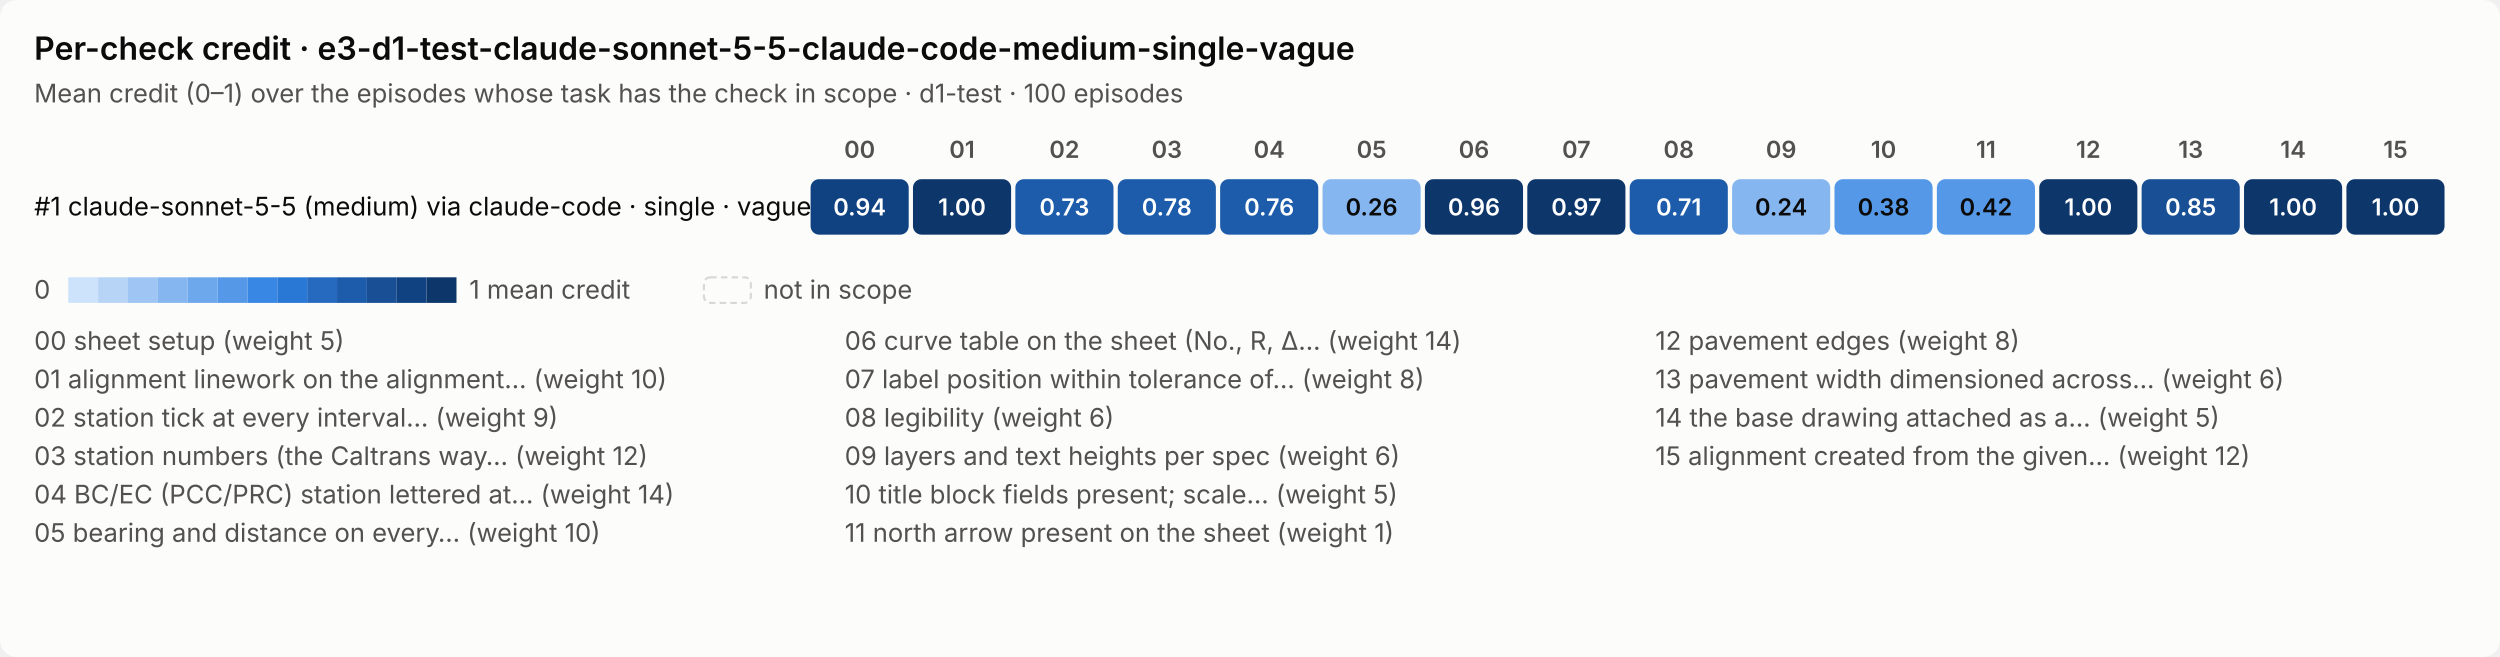
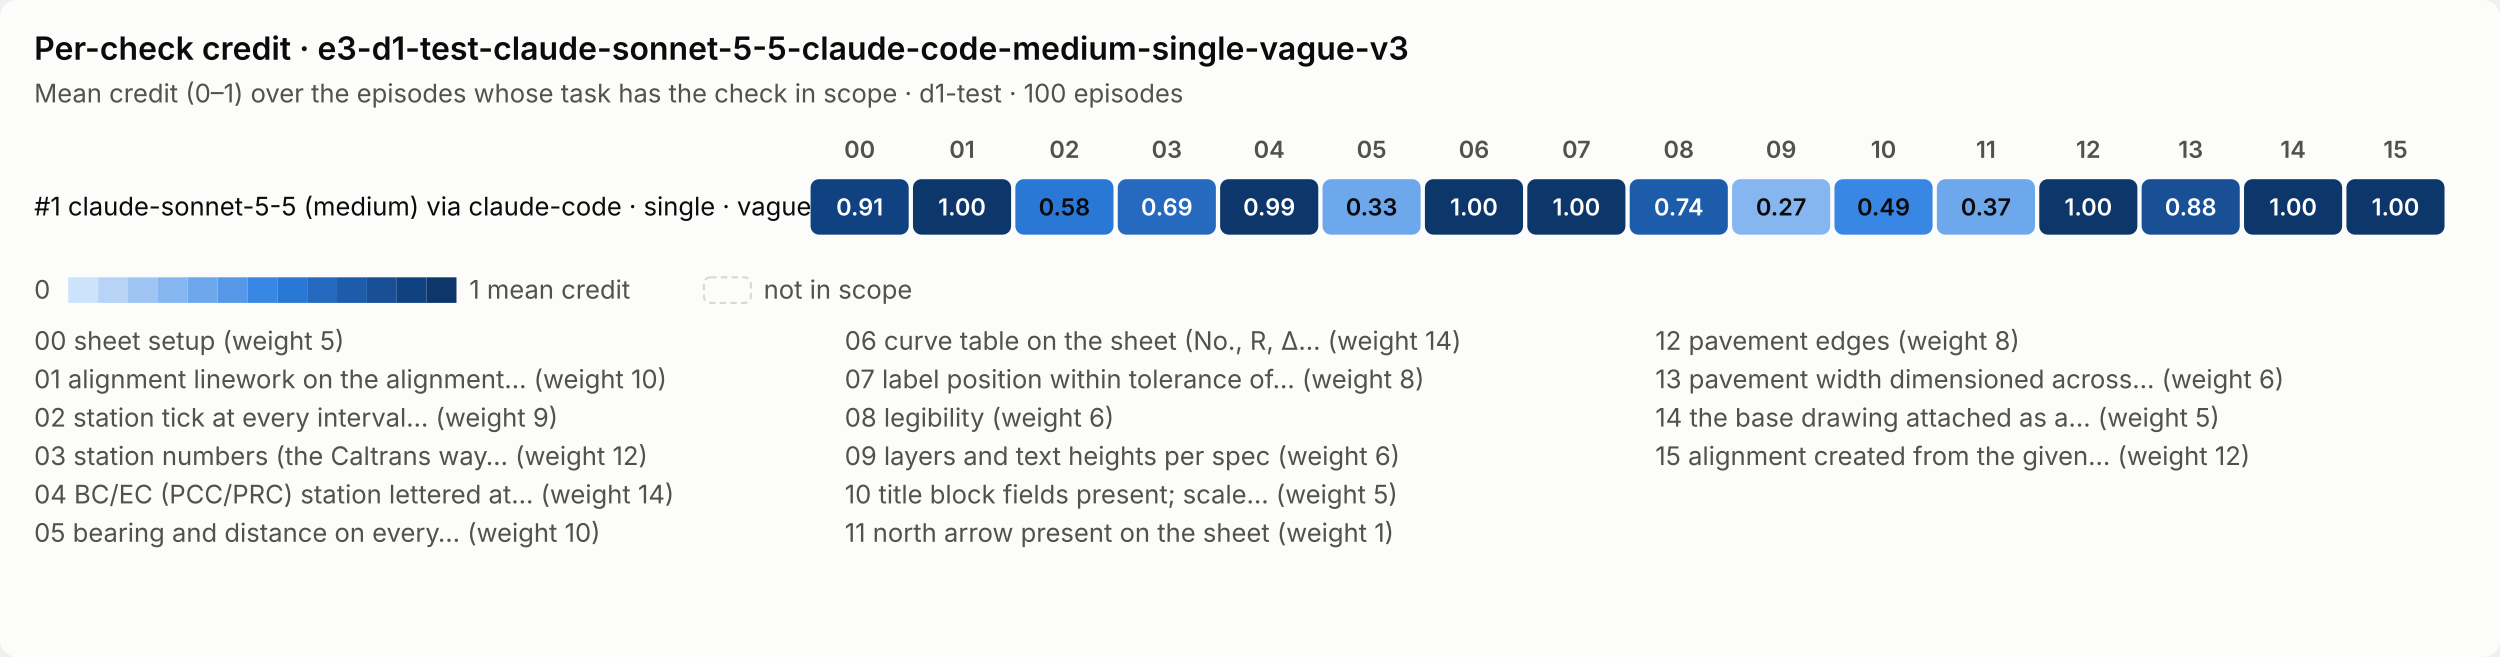
<svg xmlns="http://www.w3.org/2000/svg" width="1172" height="308" viewBox="0 0 1172 308" role="img" aria-labelledby="ttl dsc">
  <style>.t{font:600 15px system-ui,-apple-system,sans-serif;fill:#0b0b0b}.s,.k{font:12px system-ui,-apple-system,sans-serif;fill:#52514e}.l{font:12px system-ui,-apple-system,sans-serif;fill:#0b0b0b}.h{font:600 11px system-ui,-apple-system,sans-serif;fill:#52514e}.v{font:600 11px system-ui,-apple-system,sans-serif}.bg{fill:#fcfcfb}.na{fill:#fcfcfb;stroke:#d9d8d4;stroke-dasharray:3 2}.q0{fill:#cde2fb}.w0{fill:#0b0b0b}.q1{fill:#b7d3f6}.w1{fill:#0b0b0b}.q2{fill:#9ec5f4}.w2{fill:#0b0b0b}.q3{fill:#86b6ef}.w3{fill:#0b0b0b}.q4{fill:#6da7ec}.w4{fill:#0b0b0b}.q5{fill:#5598e7}.w5{fill:#0b0b0b}.q6{fill:#3987e5}.w6{fill:#0b0b0b}.q7{fill:#2a78d6}.w7{fill:#0b0b0b}.q8{fill:#256abf}.w8{fill:#ffffff}.q9{fill:#1c5cab}.w9{fill:#ffffff}.q10{fill:#184f95}.w10{fill:#ffffff}.q11{fill:#104281}.w11{fill:#ffffff}.q12{fill:#0d366b}.w12{fill:#ffffff}@media (prefers-color-scheme: dark){.t,.l{fill:#ffffff}.s,.k,.h{fill:#c3c2b7}.bg{fill:#1a1a19}.na{fill:#1a1a19;stroke:#4a4a46}.q0{fill:#0d366b}.w0{fill:#ffffff}.q1{fill:#104281}.w1{fill:#ffffff}.q2{fill:#184f95}.w2{fill:#ffffff}.q3{fill:#1c5cab}.w3{fill:#ffffff}.q4{fill:#256abf}.w4{fill:#ffffff}.q5{fill:#2a78d6}.w5{fill:#0b0b0b}.q6{fill:#3987e5}.w6{fill:#0b0b0b}.q7{fill:#5598e7}.w7{fill:#0b0b0b}.q8{fill:#6da7ec}.w8{fill:#0b0b0b}.q9{fill:#86b6ef}.w9{fill:#0b0b0b}.q10{fill:#9ec5f4}.w10{fill:#0b0b0b}.q11{fill:#b7d3f6}.w11{fill:#0b0b0b}.q12{fill:#cde2fb}.w12{fill:#0b0b0b}}</style>
  <rect class="bg" width="1172" height="308" rx="8" />
-   <text class="t" x="16" y="28">Per-check credit · e3-d1-test-claude-sonnet-5-5-claude-code-medium-single-vague</text>
+   <text class="t" x="16" y="28">Per-check credit · e3-d1-test-claude-sonnet-5-5-claude-code-medium-single-vague-v3</text>
  <text class="s" x="16" y="48">Mean credit (0–1) over the episodes whose task has the check in scope · d1-test · 100 episodes</text>
  <text class="h" x="403" y="74" text-anchor="middle">00</text>
  <text class="h" x="451" y="74" text-anchor="middle">01</text>
  <text class="h" x="499" y="74" text-anchor="middle">02</text>
  <text class="h" x="547" y="74" text-anchor="middle">03</text>
  <text class="h" x="595" y="74" text-anchor="middle">04</text>
  <text class="h" x="643" y="74" text-anchor="middle">05</text>
  <text class="h" x="691" y="74" text-anchor="middle">06</text>
  <text class="h" x="739" y="74" text-anchor="middle">07</text>
  <text class="h" x="787" y="74" text-anchor="middle">08</text>
  <text class="h" x="835" y="74" text-anchor="middle">09</text>
  <text class="h" x="883" y="74" text-anchor="middle">10</text>
  <text class="h" x="931" y="74" text-anchor="middle">11</text>
  <text class="h" x="979" y="74" text-anchor="middle">12</text>
  <text class="h" x="1027" y="74" text-anchor="middle">13</text>
  <text class="h" x="1075" y="74" text-anchor="middle">14</text>
  <text class="h" x="1123" y="74" text-anchor="middle">15</text>
  <text class="l" x="16" y="101">#1  claude-sonnet-5-5 (medium) via claude-code · single · vague</text>
  <g>
    <rect class="q11" x="380" y="84" width="46" height="26" rx="4" />
-     <text class="v w11" x="403" y="101" text-anchor="middle">0.94</text>
+     <text class="v w11" x="403" y="101" text-anchor="middle">0.91</text>
  </g>
  <g>
    <rect class="q12" x="428" y="84" width="46" height="26" rx="4" />
    <text class="v w12" x="451" y="101" text-anchor="middle">1.00</text>
  </g>
  <g>
-     <rect class="q9" x="476" y="84" width="46" height="26" rx="4" />
-     <text class="v w9" x="499" y="101" text-anchor="middle">0.73</text>
+     <rect class="q7" x="476" y="84" width="46" height="26" rx="4" />
+     <text class="v w7" x="499" y="101" text-anchor="middle">0.58</text>
  </g>
  <g>
-     <rect class="q9" x="524" y="84" width="46" height="26" rx="4" />
-     <text class="v w9" x="547" y="101" text-anchor="middle">0.78</text>
+     <rect class="q8" x="524" y="84" width="46" height="26" rx="4" />
+     <text class="v w8" x="547" y="101" text-anchor="middle">0.69</text>
  </g>
  <g>
-     <rect class="q9" x="572" y="84" width="46" height="26" rx="4" />
-     <text class="v w9" x="595" y="101" text-anchor="middle">0.76</text>
+     <rect class="q12" x="572" y="84" width="46" height="26" rx="4" />
+     <text class="v w12" x="595" y="101" text-anchor="middle">0.99</text>
  </g>
  <g>
-     <rect class="q3" x="620" y="84" width="46" height="26" rx="4" />
-     <text class="v w3" x="643" y="101" text-anchor="middle">0.26</text>
+     <rect class="q4" x="620" y="84" width="46" height="26" rx="4" />
+     <text class="v w4" x="643" y="101" text-anchor="middle">0.33</text>
  </g>
  <g>
    <rect class="q12" x="668" y="84" width="46" height="26" rx="4" />
-     <text class="v w12" x="691" y="101" text-anchor="middle">0.96</text>
+     <text class="v w12" x="691" y="101" text-anchor="middle">1.00</text>
  </g>
  <g>
    <rect class="q12" x="716" y="84" width="46" height="26" rx="4" />
-     <text class="v w12" x="739" y="101" text-anchor="middle">0.97</text>
+     <text class="v w12" x="739" y="101" text-anchor="middle">1.00</text>
  </g>
  <g>
    <rect class="q9" x="764" y="84" width="46" height="26" rx="4" />
-     <text class="v w9" x="787" y="101" text-anchor="middle">0.71</text>
+     <text class="v w9" x="787" y="101" text-anchor="middle">0.74</text>
  </g>
  <g>
    <rect class="q3" x="812" y="84" width="46" height="26" rx="4" />
-     <text class="v w3" x="835" y="101" text-anchor="middle">0.24</text>
+     <text class="v w3" x="835" y="101" text-anchor="middle">0.27</text>
  </g>
  <g>
-     <rect class="q5" x="860" y="84" width="46" height="26" rx="4" />
-     <text class="v w5" x="883" y="101" text-anchor="middle">0.38</text>
+     <rect class="q6" x="860" y="84" width="46" height="26" rx="4" />
+     <text class="v w6" x="883" y="101" text-anchor="middle">0.49</text>
  </g>
  <g>
-     <rect class="q5" x="908" y="84" width="46" height="26" rx="4" />
-     <text class="v w5" x="931" y="101" text-anchor="middle">0.42</text>
+     <rect class="q4" x="908" y="84" width="46" height="26" rx="4" />
+     <text class="v w4" x="931" y="101" text-anchor="middle">0.37</text>
  </g>
  <g>
    <rect class="q12" x="956" y="84" width="46" height="26" rx="4" />
    <text class="v w12" x="979" y="101" text-anchor="middle">1.00</text>
  </g>
  <g>
    <rect class="q10" x="1004" y="84" width="46" height="26" rx="4" />
-     <text class="v w10" x="1027" y="101" text-anchor="middle">0.85</text>
+     <text class="v w10" x="1027" y="101" text-anchor="middle">0.88</text>
  </g>
  <g>
    <rect class="q12" x="1052" y="84" width="46" height="26" rx="4" />
    <text class="v w12" x="1075" y="101" text-anchor="middle">1.00</text>
  </g>
  <g>
    <rect class="q12" x="1100" y="84" width="46" height="26" rx="4" />
    <text class="v w12" x="1123" y="101" text-anchor="middle">1.00</text>
  </g>
  <text class="k" x="16" y="140">0</text>
  <rect class="q0" x="32" y="130" width="14" height="12" />
  <rect class="q1" x="46" y="130" width="14" height="12" />
  <rect class="q2" x="60" y="130" width="14" height="12" />
  <rect class="q3" x="74" y="130" width="14" height="12" />
  <rect class="q4" x="88" y="130" width="14" height="12" />
  <rect class="q5" x="102" y="130" width="14" height="12" />
  <rect class="q6" x="116" y="130" width="14" height="12" />
  <rect class="q7" x="130" y="130" width="14" height="12" />
  <rect class="q8" x="144" y="130" width="14" height="12" />
  <rect class="q9" x="158" y="130" width="14" height="12" />
  <rect class="q10" x="172" y="130" width="14" height="12" />
  <rect class="q11" x="186" y="130" width="14" height="12" />
  <rect class="q12" x="200" y="130" width="14" height="12" />
  <text class="k" x="220" y="140">1 mean credit</text>
  <rect class="na" x="330" y="130" width="22" height="12" rx="3" />
  <text class="k" x="358" y="140">not in scope</text>
  <text class="k" x="16" y="164">00  sheet setup (weight 5)</text>
  <text class="k" x="16" y="182">01  alignment linework on the alignment… (weight 10)</text>
  <text class="k" x="16" y="200">02  station tick at every interval… (weight 9)</text>
  <text class="k" x="16" y="218">03  station numbers (the Caltrans way… (weight 12)</text>
  <text class="k" x="16" y="236">04  BC/EC (PCC/PRC) station lettered at… (weight 14)</text>
  <text class="k" x="16" y="254">05  bearing and distance on every… (weight 10)</text>
  <text class="k" x="396" y="164">06  curve table on the sheet (No., R, Δ… (weight 14)</text>
  <text class="k" x="396" y="182">07  label position within tolerance of… (weight 8)</text>
  <text class="k" x="396" y="200">08  legibility (weight 6)</text>
  <text class="k" x="396" y="218">09  layers and text heights per spec (weight 6)</text>
  <text class="k" x="396" y="236">10  title block fields present; scale… (weight 5)</text>
  <text class="k" x="396" y="254">11  north arrow present on the sheet (weight 1)</text>
  <text class="k" x="776" y="164">12  pavement edges (weight 8)</text>
  <text class="k" x="776" y="182">13  pavement width dimensioned across… (weight 6)</text>
  <text class="k" x="776" y="200">14  the base drawing attached as a… (weight 5)</text>
  <text class="k" x="776" y="218">15  alignment created from the given… (weight 12)</text>
</svg>
